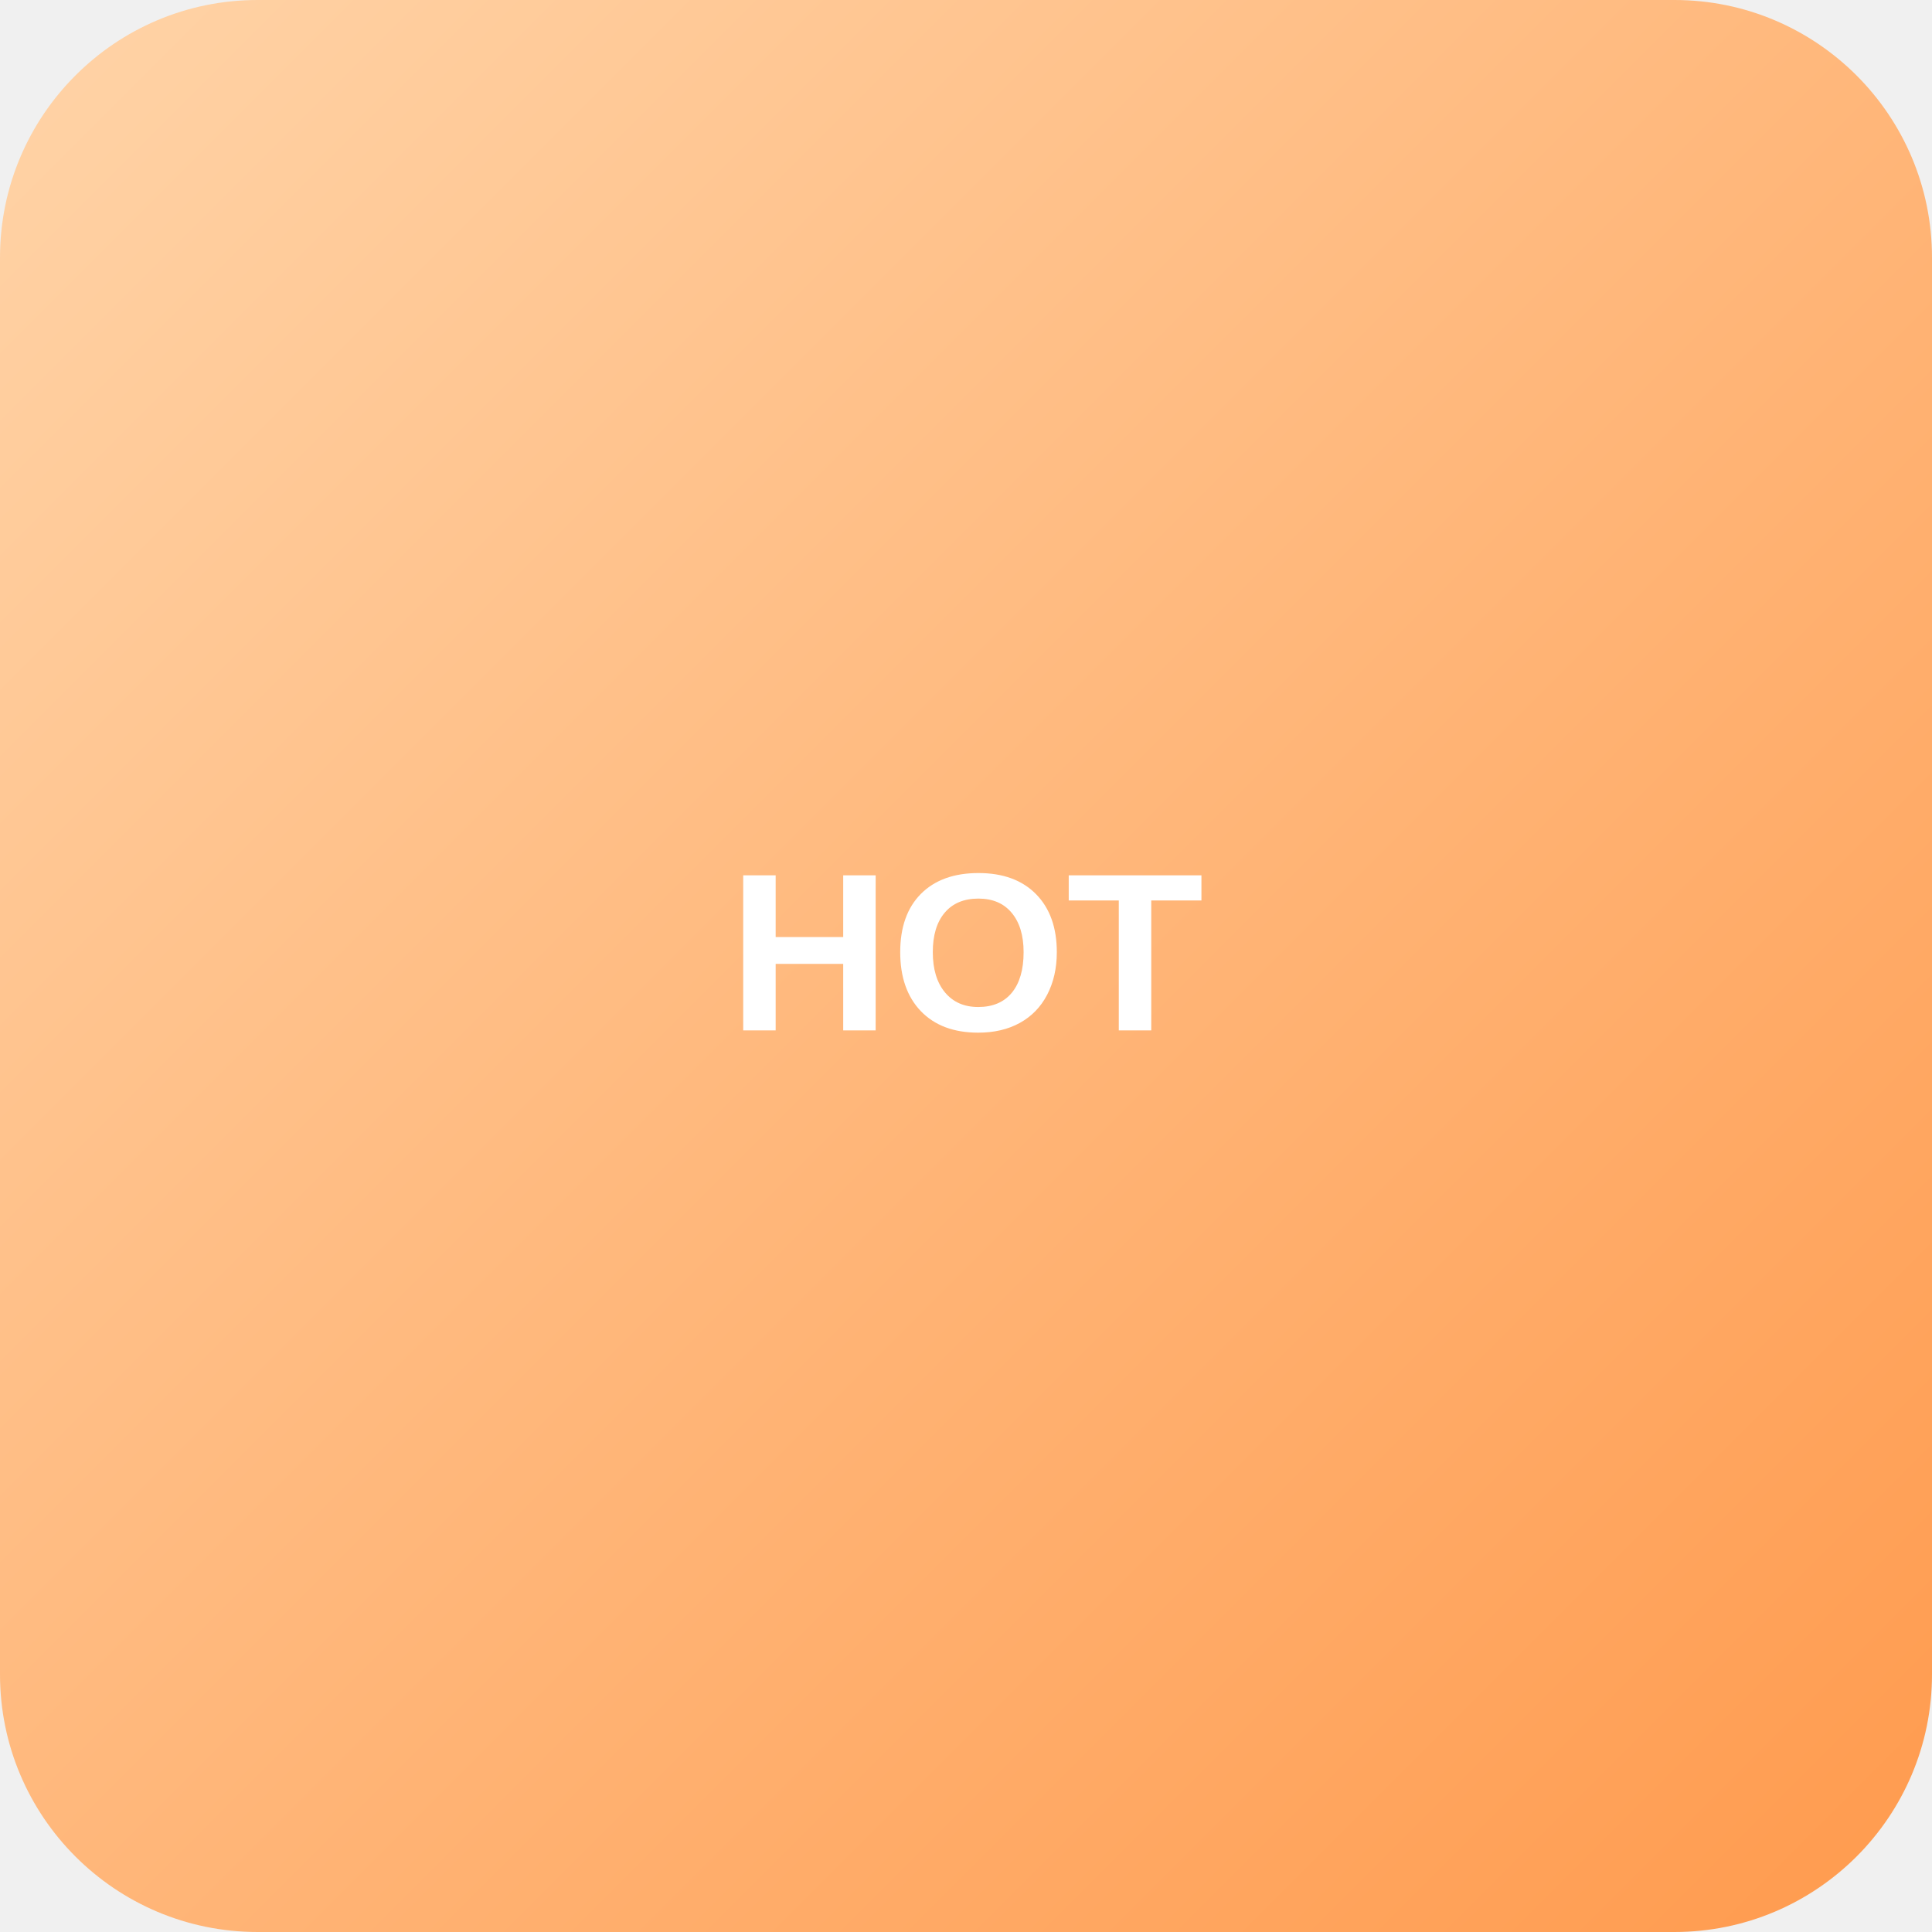
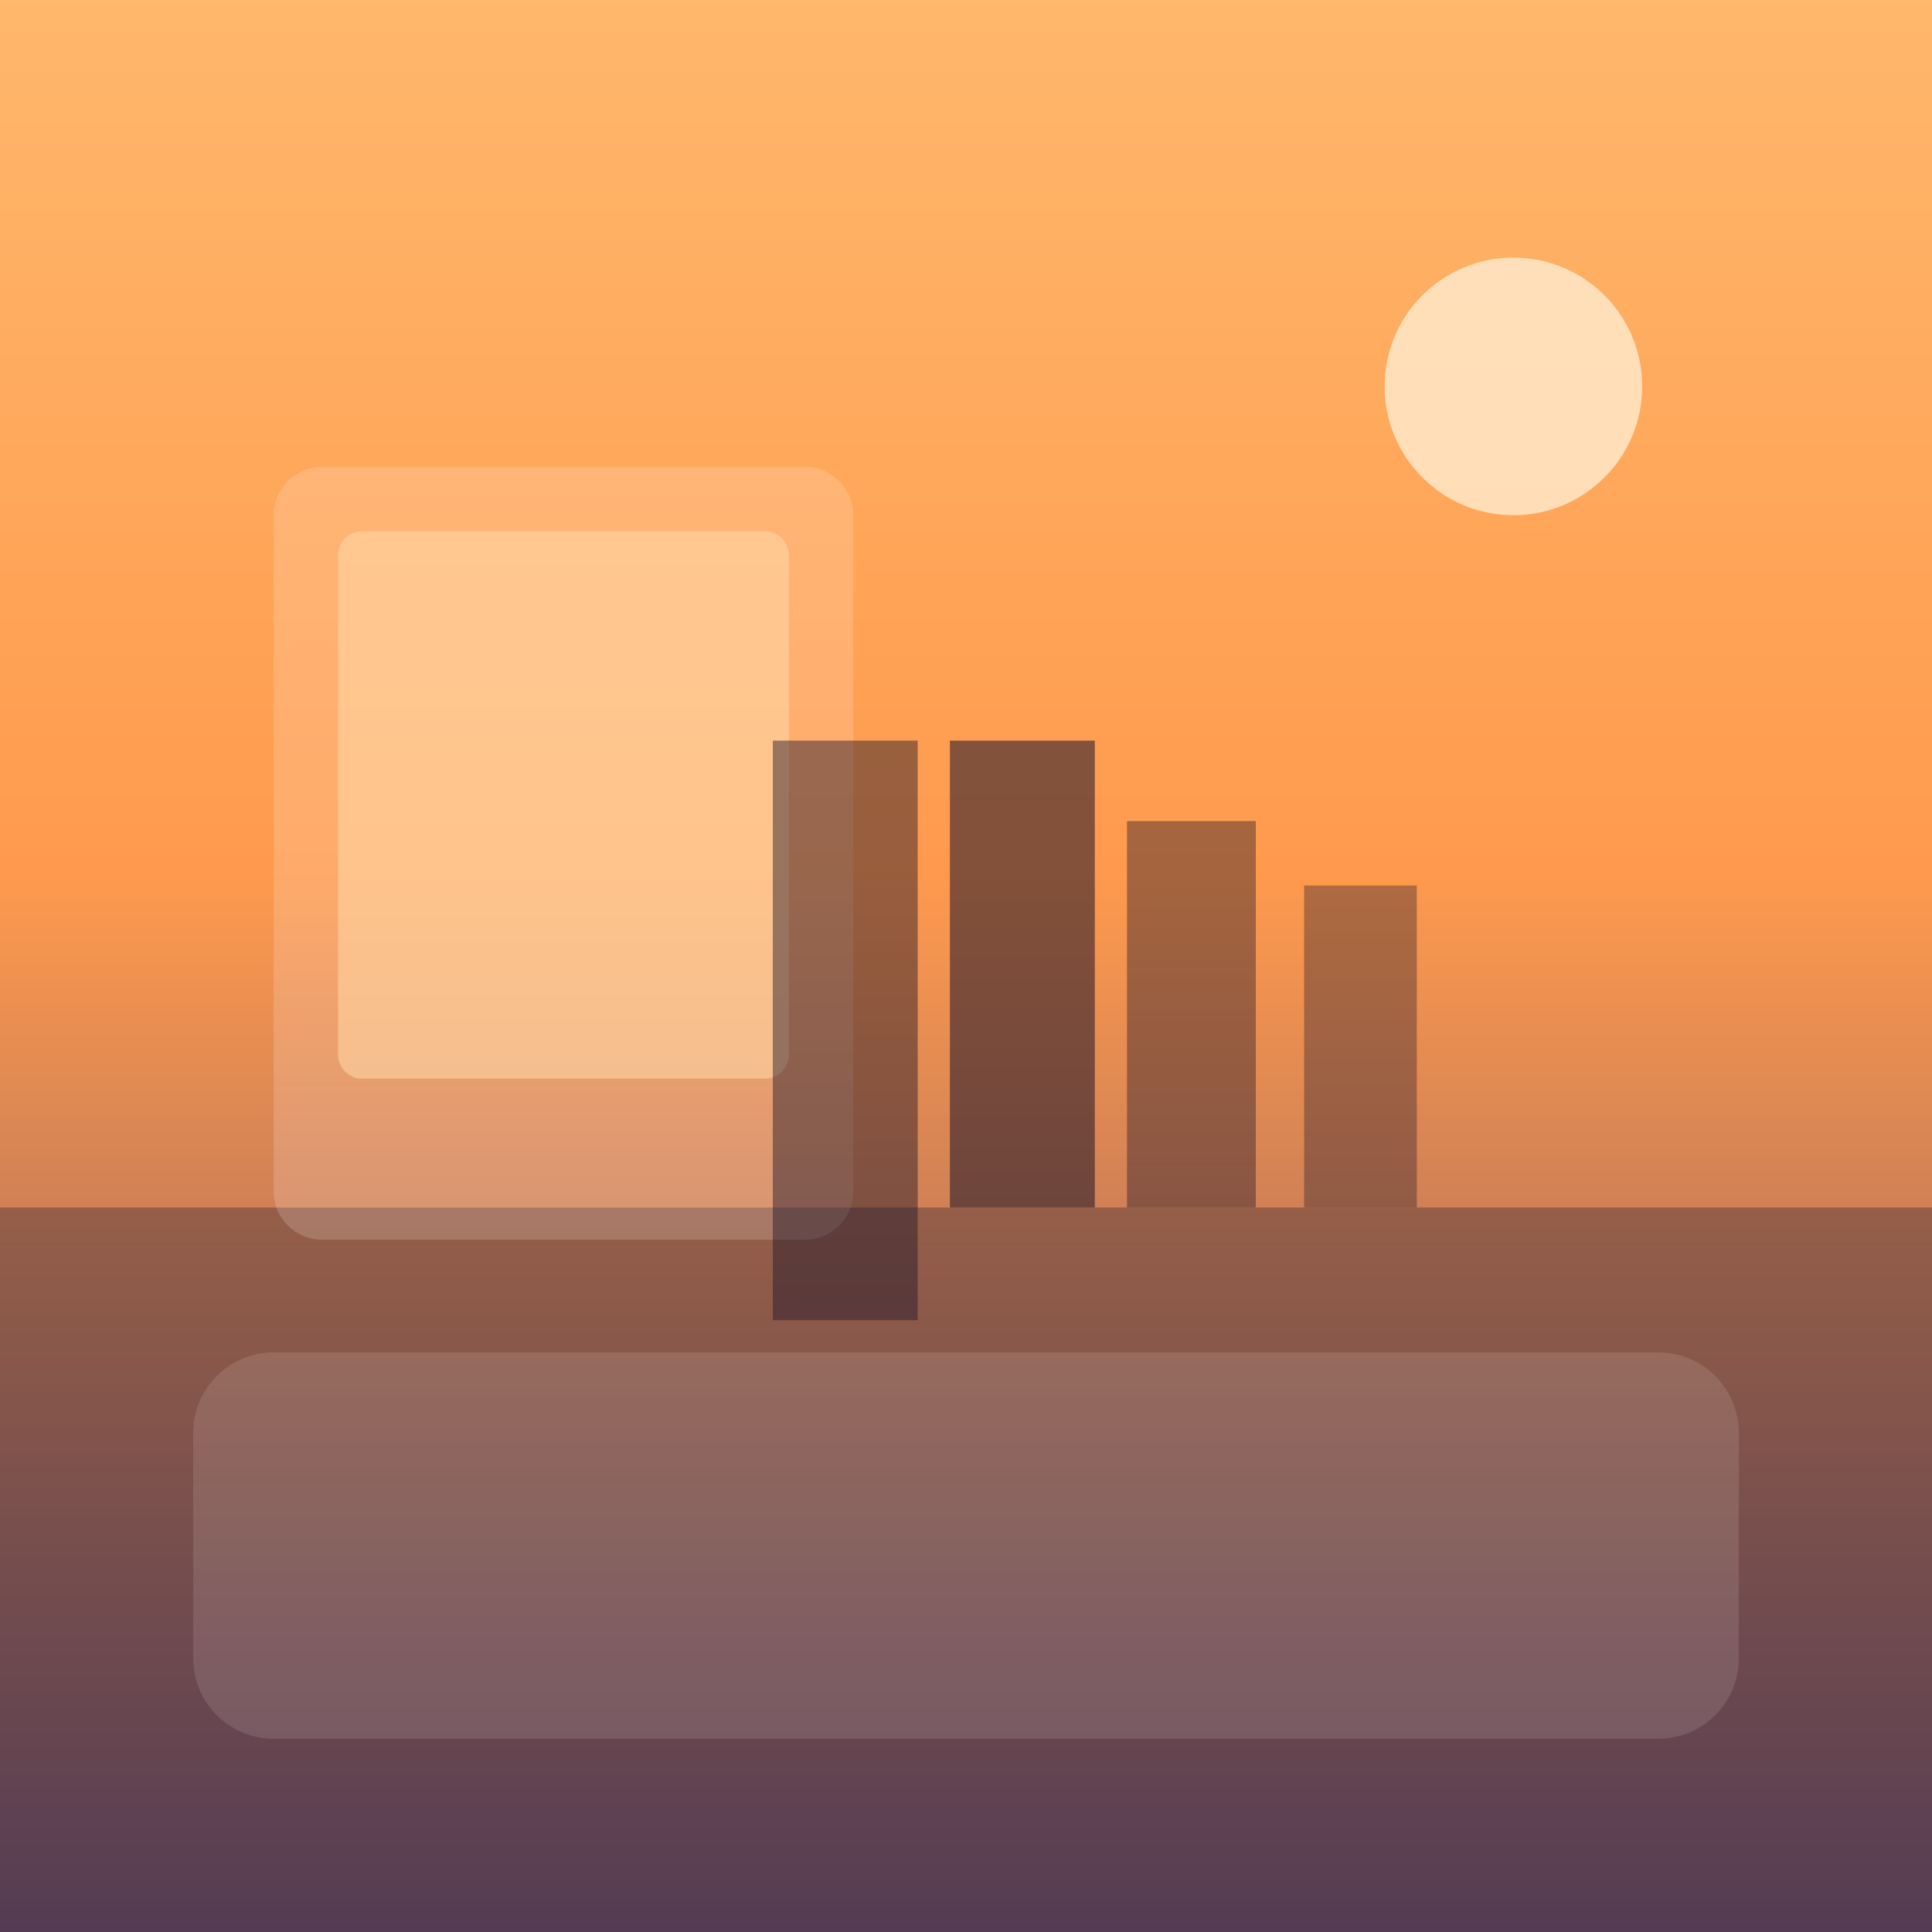
- <svg xmlns="http://www.w3.org/2000/svg" width="240" height="240" viewBox="0 0 240 240">
+ <svg xmlns="http://www.w3.org/2000/svg" viewBox="0 0 240 240">
  <defs>
-     <linearGradient id="g" x1="0" y1="0" x2="1" y2="1">
-       <stop offset="0%" stop-color="#FFD4A8" />
-       <stop offset="100%" stop-color="#FF9A4D" />
+     <linearGradient id="sky" x1="0" y1="0" x2="0" y2="1">
+       <stop offset="0%" stop-color="#FFB86C" />
+       <stop offset="45%" stop-color="#FF9A4D" />
+       <stop offset="100%" stop-color="#6B4A68" />
    </linearGradient>
  </defs>
-   <rect width="240" height="240" rx="32" fill="url(#g)" />
-   <text x="120" y="128" text-anchor="middle" fill="white" font-size="28" font-family="Arial,sans-serif" font-weight="700">HOT</text>
+   <rect width="240" height="240" fill="url(#sky)" />
+   <rect x="0" y="150" width="240" height="90" fill="#2A2030" fill-opacity="0.35" />
+   <rect x="34" y="58" width="72" height="96" rx="6" fill="#FFF8F0" fill-opacity="0.18" />
+   <rect x="42" y="66" width="56" height="68" rx="3" fill="#FFD8A8" fill-opacity="0.55" />
+   <rect x="118" y="92" width="18" height="58" fill="#1E1428" fill-opacity="0.55" />
+   <rect x="96" y="92" width="18" height="72" fill="#1E1428" fill-opacity="0.45" />
+   <rect x="140" y="102" width="16" height="48" fill="#1E1428" fill-opacity="0.4" />
+   <rect x="162" y="110" width="14" height="40" fill="#1E1428" fill-opacity="0.35" />
+   <circle cx="188" cy="48" r="16" fill="#FFE8C8" fill-opacity="0.85" />
+   <rect x="24" y="168" width="192" height="48" rx="10" fill="#FFF5EB" fill-opacity="0.12" />
</svg>
